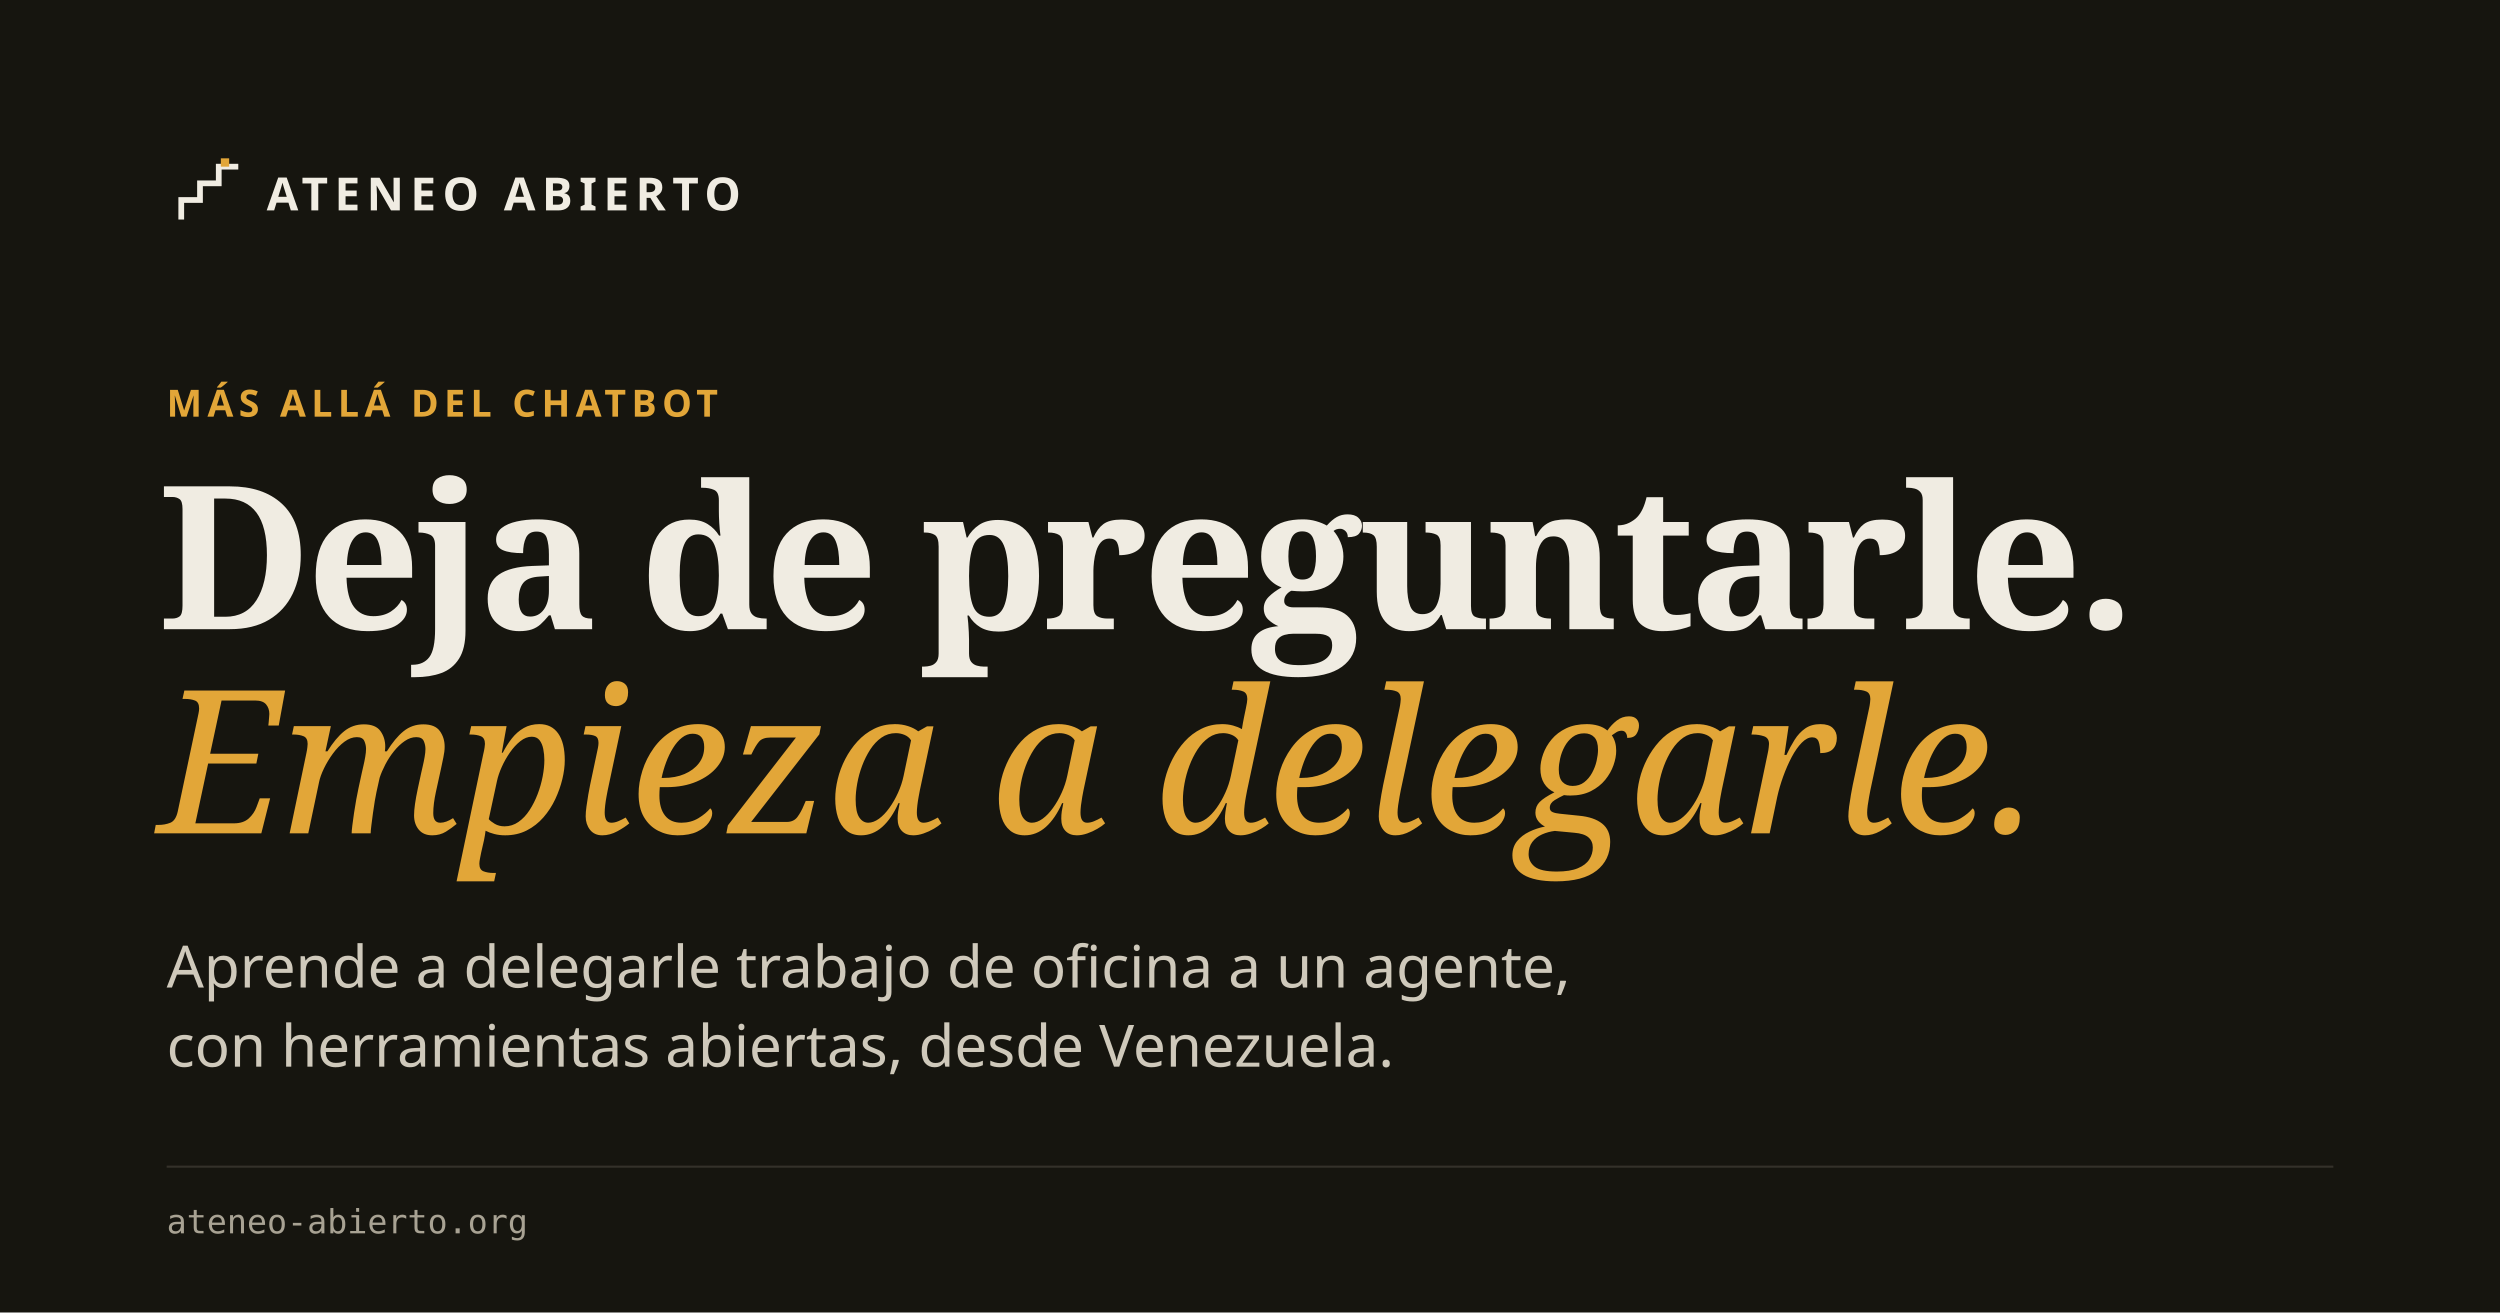
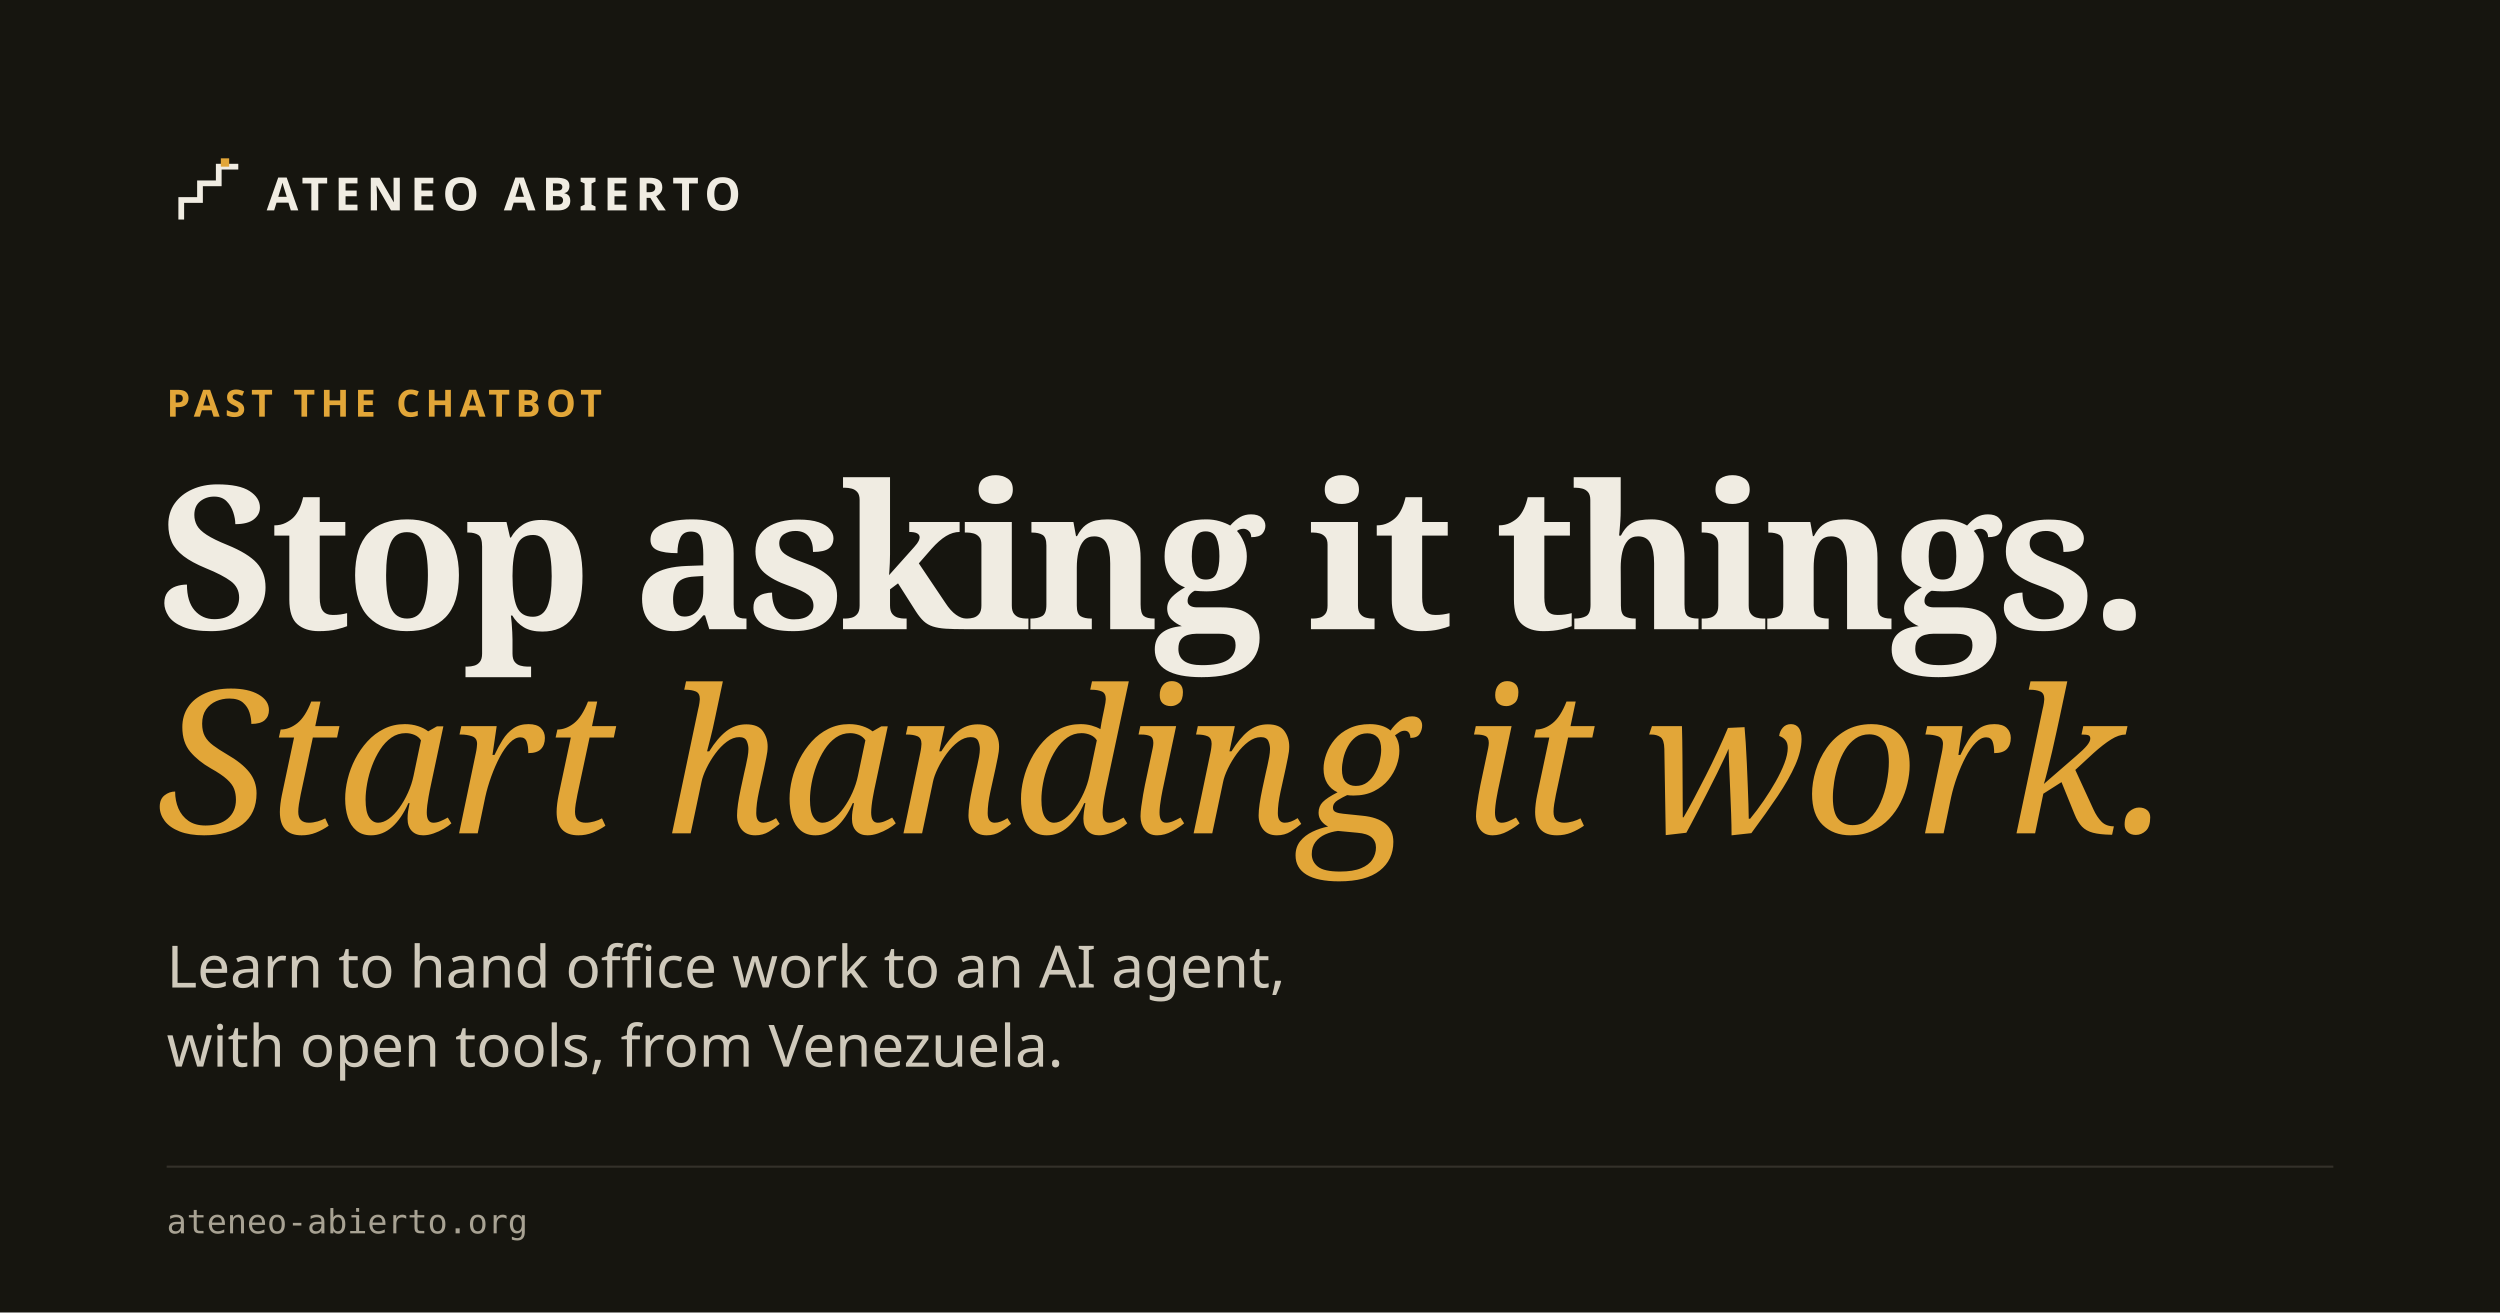
<svg xmlns="http://www.w3.org/2000/svg" width="1200" height="630" viewBox="0 0 1200 630" fill="none">
  <style>
    @font-face {
      font-family: "Figtree";
      font-style: normal;
      font-weight: 300 900;
      src: url("fonts/figtree-latin.woff2") format("woff2");
    }
    @font-face {
      font-family: "Fraunces";
      font-style: normal;
      font-weight: 400 700;
      src: url("fonts/fraunces-latin.woff2") format("woff2");
    }
    @font-face {
      font-family: "Fraunces";
      font-style: italic;
      font-weight: 400;
      src: url("fonts/fraunces-latin-italic.woff2") format("woff2");
    }
    .sans {
      font-family: "Figtree", "Avenir Next", "Segoe UI", ui-sans-serif, system-ui, sans-serif;
    }
    .serif {
      font-family: "Fraunces", "Iowan Old Style", Georgia, serif;
      font-weight: 560;
      font-variation-settings: "opsz" 144;
    }
    .serif-em {
      font-family: "Fraunces", "Iowan Old Style", Georgia, serif;
      font-style: italic;
      font-weight: 400;
      font-variation-settings: "opsz" 144;
    }
    .mono {
      font-family: ui-monospace, "SFMono-Regular", Menlo, Consolas, monospace;
    }
  </style>
  <rect width="1200" height="630" fill="#16150f" />
  <g transform="translate(80, 70) scale(0.5)">
    <path d="M14 68 L14 52 L32 52 L32 36 L50 36 L50 20 L66 20" stroke="#f0ece2" stroke-width="5.5" fill="none" stroke-linecap="square" stroke-linejoin="miter" />
    <rect x="52" y="12" width="8" height="8" fill="#e2a638" />
  </g>
  <text class="sans" x="128" y="101" font-size="22" font-weight="600" fill="#f0ece2" letter-spacing="3.1">ATENEO ABIERTO</text>
-   <text class="sans" x="80" y="200" font-size="18" font-weight="600" fill="#e2a638" letter-spacing="2.6">MÁS ALLÁ DEL CHATBOT</text>
-   <text class="serif" x="76" y="302" font-size="96" fill="#f0ece2" letter-spacing="-2.6">Deja de preguntarle.</text>
-   <text class="serif-em" x="76" y="400" font-size="96" fill="#e2a638" letter-spacing="-1">Empieza a delegarle.</text>
-   <text class="sans" x="80" y="474" font-size="28" fill="#cfc9bb">Aprende a delegarle trabajo de oficina a un agente,</text>
-   <text class="sans" x="80" y="512" font-size="28" fill="#cfc9bb">con herramientas abiertas, desde Venezuela.</text>
+   <text class="sans" x="80" y="200" font-size="18" font-weight="600" fill="#e2a638" letter-spacing="2.6">PAST THE CHATBOT</text>
+   <text class="serif" x="76" y="302" font-size="96" fill="#f0ece2" letter-spacing="-2.6">Stop asking it things.</text>
+   <text class="serif-em" x="76" y="400" font-size="96" fill="#e2a638" letter-spacing="-1">Start handing it work.</text>
+   <text class="sans" x="80" y="474" font-size="28" fill="#cfc9bb">Learn to hand office work to an AI agent,</text>
+   <text class="sans" x="80" y="512" font-size="28" fill="#cfc9bb">with open tools, from Venezuela.</text>
  <line x1="80" y1="560" x2="1120" y2="560" stroke="#34312a" stroke-width="1" />
  <text class="mono" x="80" y="592" font-size="16" fill="#a8a293">ateneo-abierto.org</text>
</svg>
